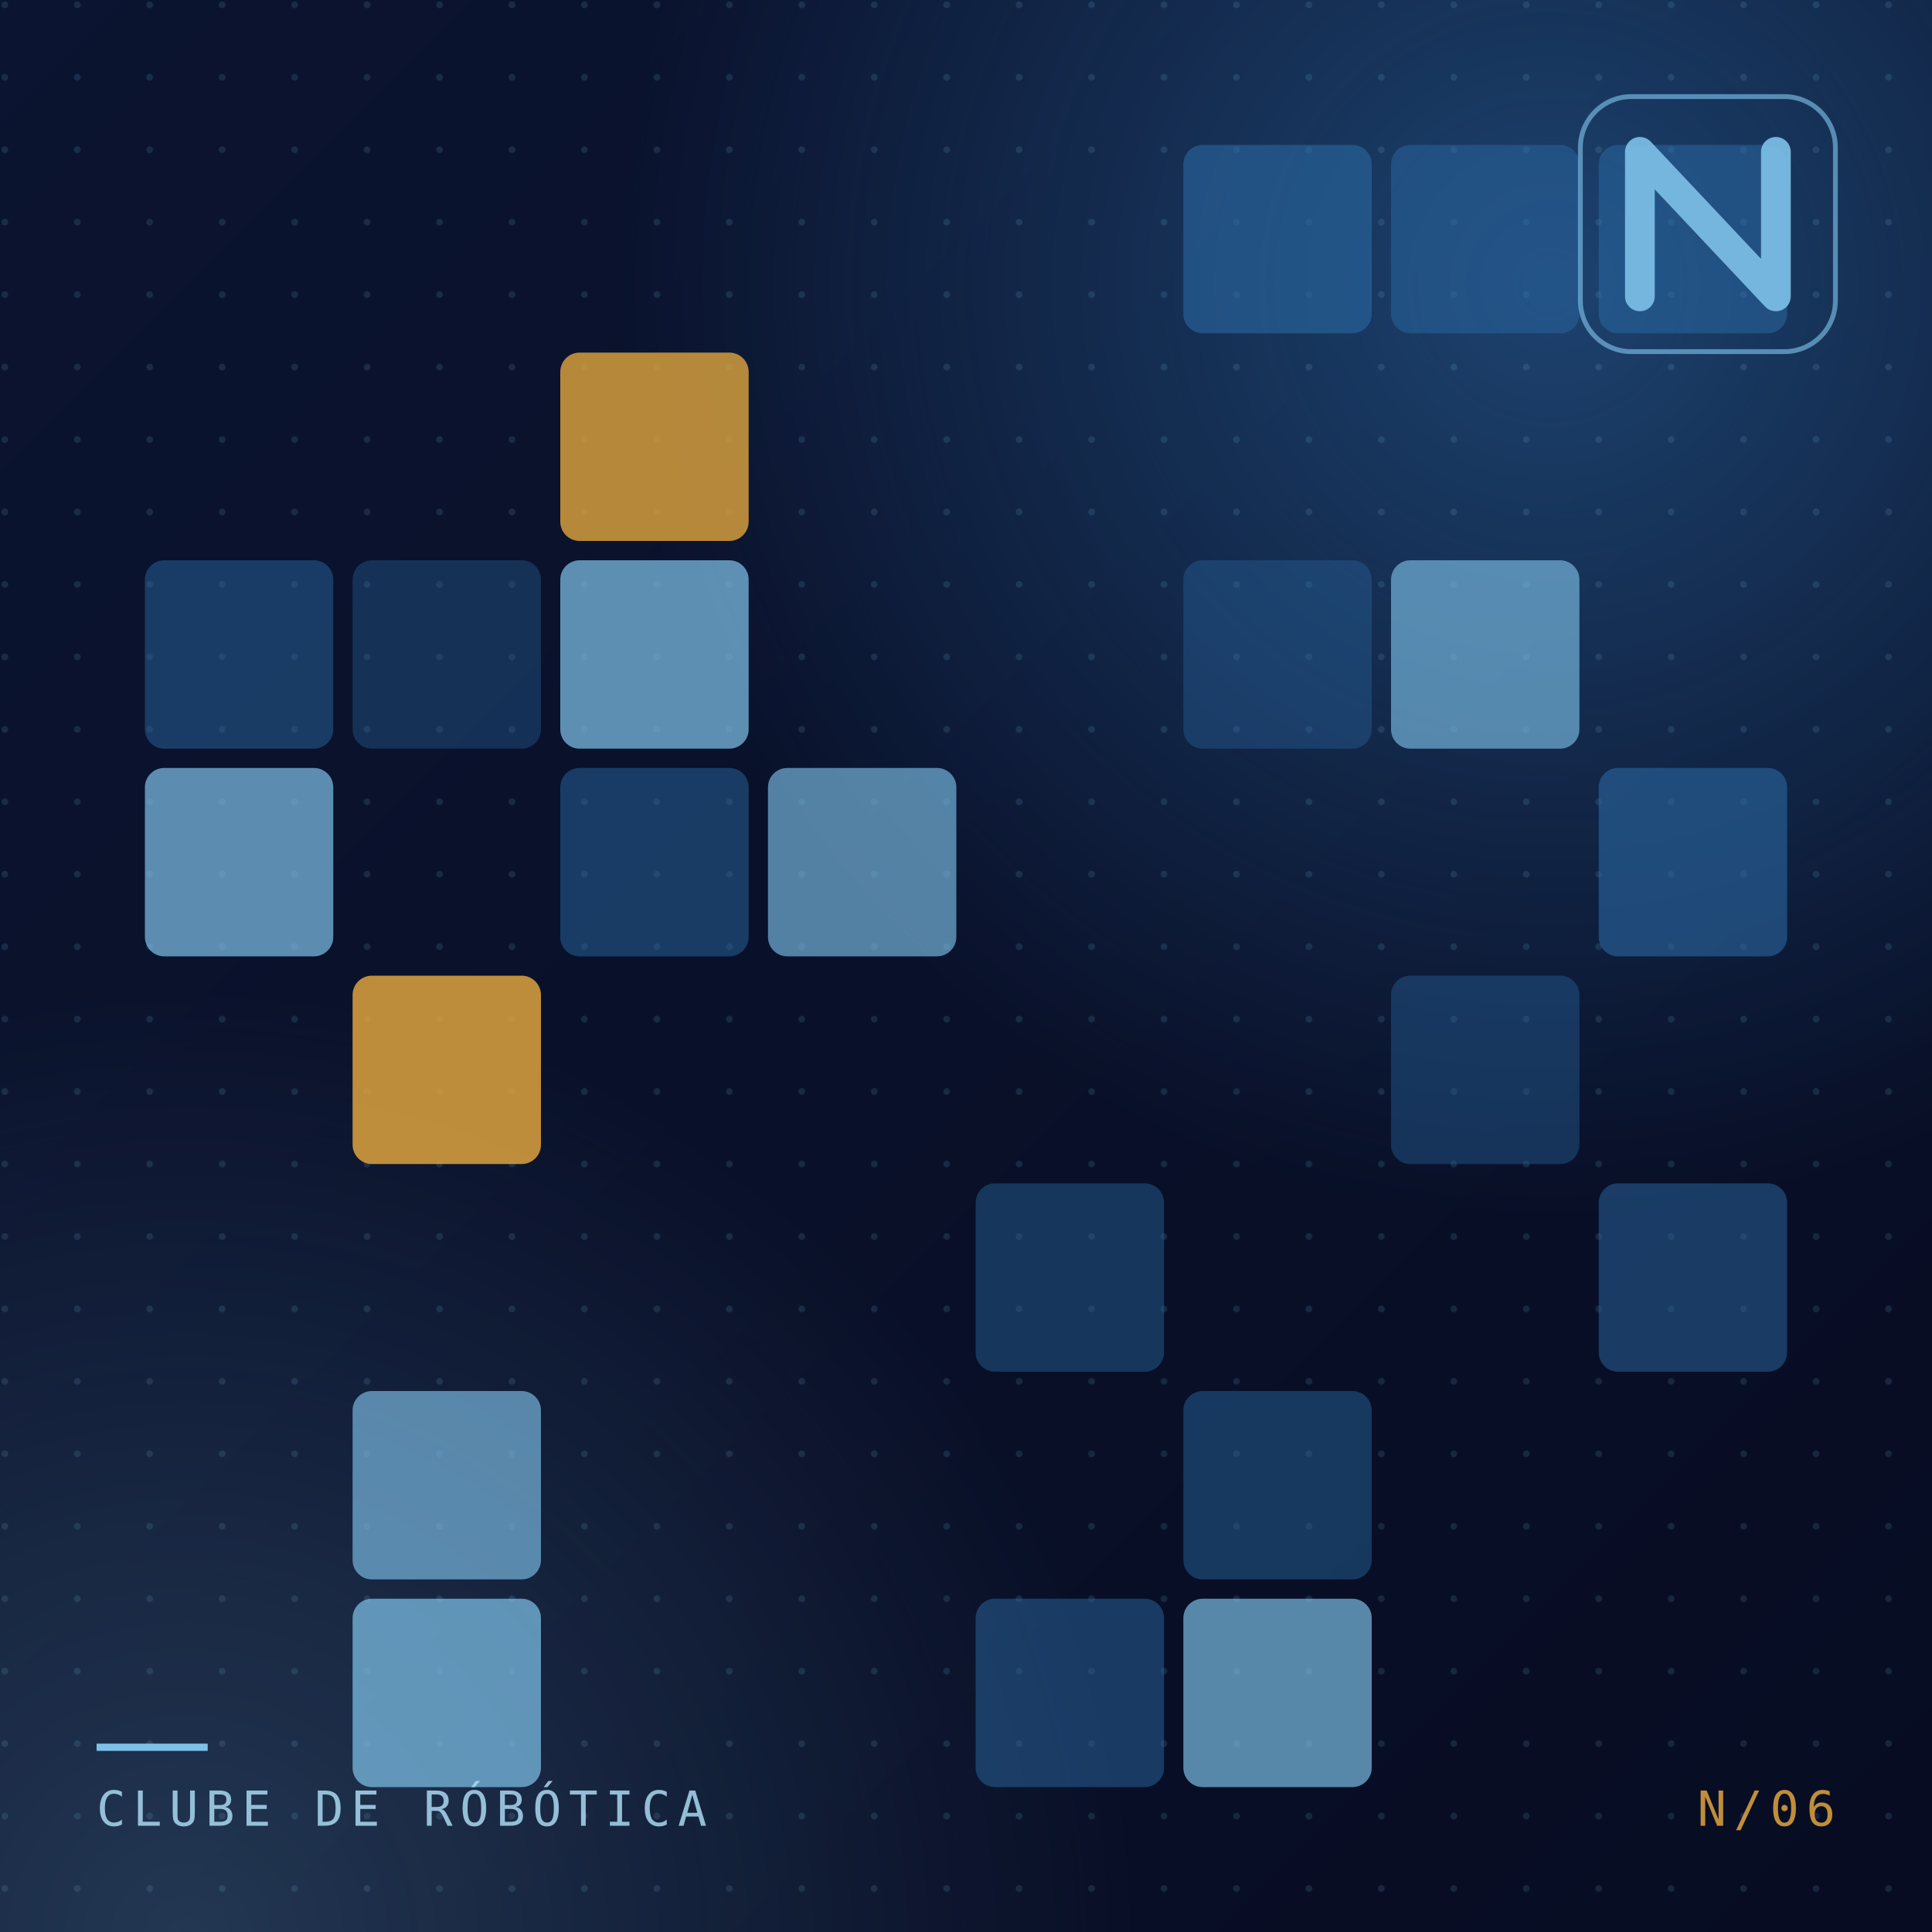
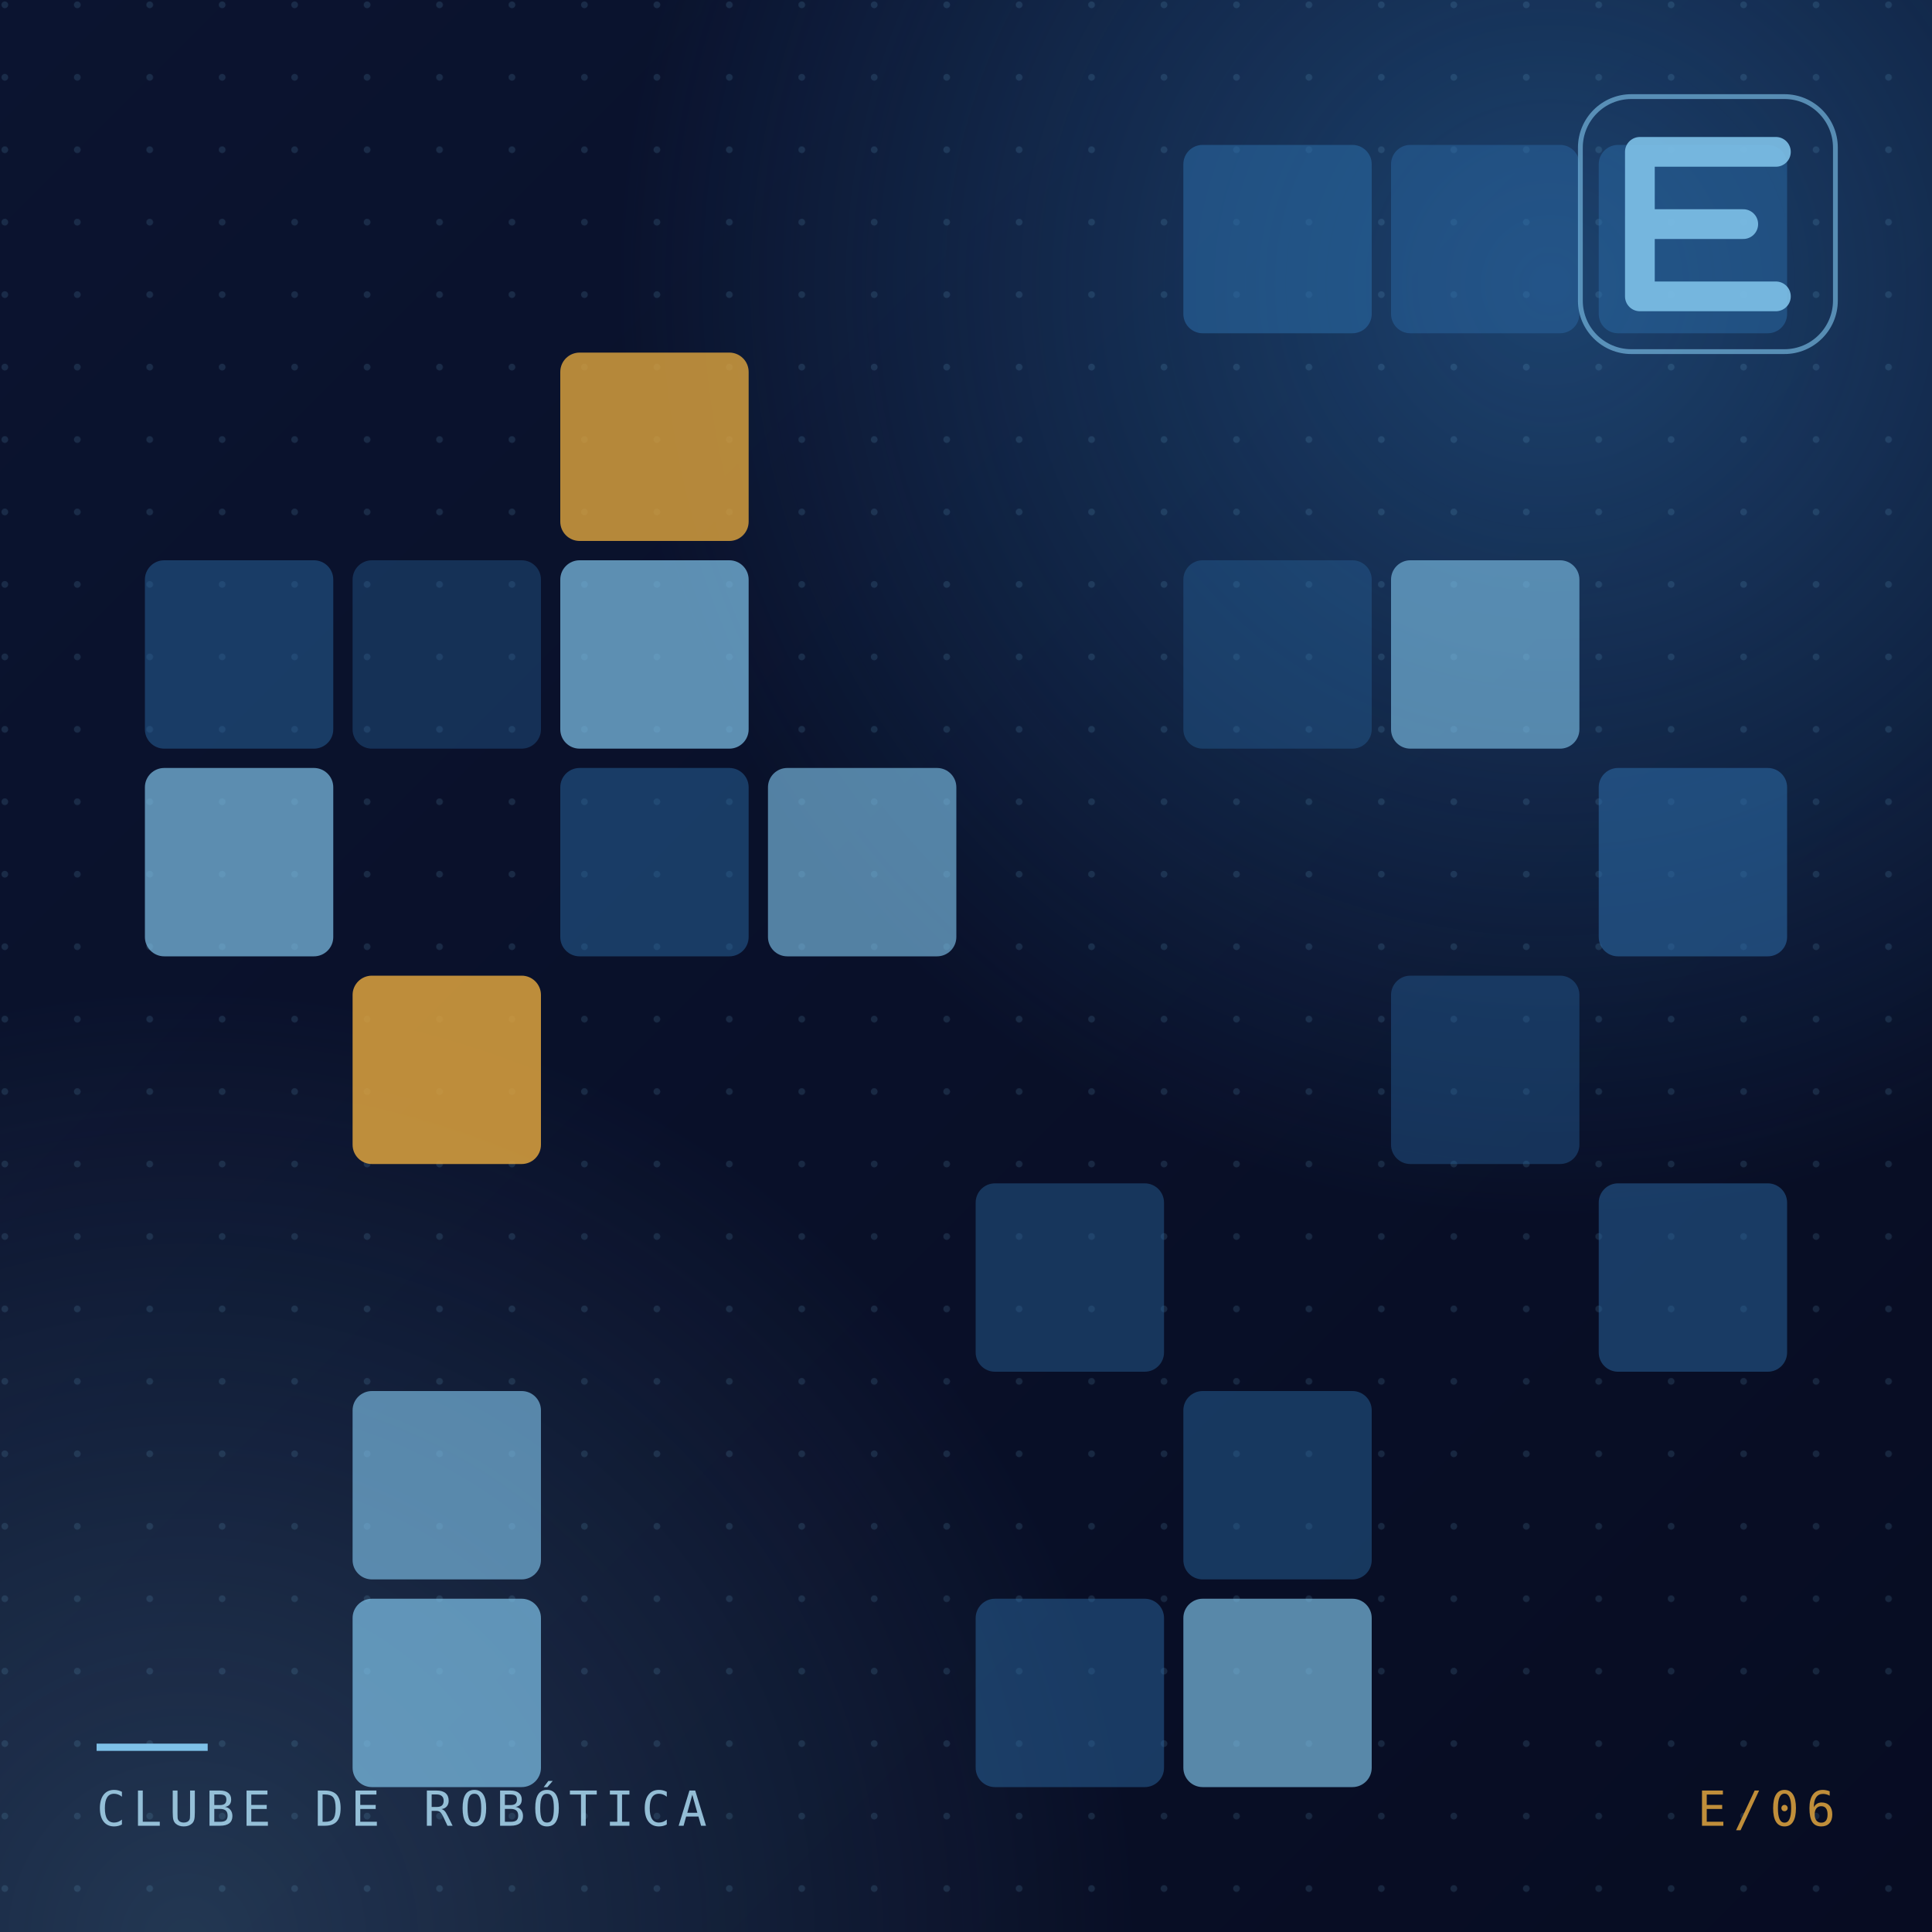
- <svg xmlns="http://www.w3.org/2000/svg" viewBox="0 0 800 800" width="800" height="800" role="img" aria-label="clube de róbótica">
+ <svg xmlns="http://www.w3.org/2000/svg" viewBox="0 0 800 800" width="800" height="800" role="img" aria-label="clube de robótica">
  <defs>
    <linearGradient id="bg5" x1="0" y1="0" x2="1" y2="1">
      <stop offset="0" stop-color="#0b1430" />
      <stop offset="1" stop-color="#070c22" />
    </linearGradient>
    <radialGradient id="glow5" cx="0.8" cy="0.15" r="0.8">
      <stop offset="0" stop-color="#2c6ba6" stop-opacity="0.55" />
      <stop offset="0.6" stop-color="#2c6ba6" stop-opacity="0" />
    </radialGradient>
    <radialGradient id="glow25" cx="0.1" cy="1" r="0.7">
      <stop offset="0" stop-color="#7ec1e8" stop-opacity="0.22" />
      <stop offset="0.7" stop-color="#7ec1e8" stop-opacity="0" />
    </radialGradient>
    <pattern id="dots5" width="30" height="30" patternUnits="userSpaceOnUse">
      <circle cx="2" cy="2" r="1.4" fill="#7ec1e8" fill-opacity="0.14" />
    </pattern>
  </defs>
  <rect width="800" height="800" fill="url(#bg5)" />
  <rect width="800" height="800" fill="url(#glow5)" />
  <rect width="800" height="800" fill="url(#glow25)" />
  <rect width="800" height="800" fill="url(#dots5)" />
  <rect x="490" y="60" width="78" height="78" rx="8" fill="#2c6ba6" fill-opacity="0.564" />
  <rect x="576" y="60" width="78" height="78" rx="8" fill="#2c6ba6" fill-opacity="0.464" />
  <rect x="662" y="60" width="78" height="78" rx="8" fill="#2c6ba6" fill-opacity="0.494" />
  <rect x="232" y="146" width="78" height="78" rx="8" fill="#e0a53e" fill-opacity="0.798" />
  <rect x="60" y="232" width="78" height="78" rx="8" fill="#2c6ba6" fill-opacity="0.471" />
  <rect x="146" y="232" width="78" height="78" rx="8" fill="#2c6ba6" fill-opacity="0.353" />
  <rect x="232" y="232" width="78" height="78" rx="8" fill="#7ec1e8" fill-opacity="0.717" />
  <rect x="490" y="232" width="78" height="78" rx="8" fill="#2c6ba6" fill-opacity="0.357" />
  <rect x="576" y="232" width="78" height="78" rx="8" fill="#7ec1e8" fill-opacity="0.626" />
  <rect x="60" y="318" width="78" height="78" rx="8" fill="#7ec1e8" fill-opacity="0.704" />
  <rect x="232" y="318" width="78" height="78" rx="8" fill="#2c6ba6" fill-opacity="0.475" />
  <rect x="318" y="318" width="78" height="78" rx="8" fill="#7ec1e8" fill-opacity="0.638" />
  <rect x="662" y="318" width="78" height="78" rx="8" fill="#2c6ba6" fill-opacity="0.567" />
  <rect x="146" y="404" width="78" height="78" rx="8" fill="#e0a53e" fill-opacity="0.838" />
  <rect x="576" y="404" width="78" height="78" rx="8" fill="#2c6ba6" fill-opacity="0.379" />
  <rect x="404" y="490" width="78" height="78" rx="8" fill="#2c6ba6" fill-opacity="0.419" />
  <rect x="662" y="490" width="78" height="78" rx="8" fill="#2c6ba6" fill-opacity="0.488" />
  <rect x="146" y="576" width="78" height="78" rx="8" fill="#7ec1e8" fill-opacity="0.65" />
  <rect x="490" y="576" width="78" height="78" rx="8" fill="#2c6ba6" fill-opacity="0.447" />
  <rect x="146" y="662" width="78" height="78" rx="8" fill="#7ec1e8" fill-opacity="0.715" />
  <rect x="404" y="662" width="78" height="78" rx="8" fill="#2c6ba6" fill-opacity="0.476" />
  <rect x="490" y="662" width="78" height="78" rx="8" fill="#7ec1e8" fill-opacity="0.677" />
  <g transform="translate(654.4,40)" opacity="0.9">
    <rect width="105.6" height="105.6" rx="21.12" fill="none" stroke="#7ec1e8" stroke-width="2" stroke-opacity="0.7" />
-     <path d="M 24.64 82.72 V 22.88 L 80.96 82.72 V 22.88" fill="none" stroke="#7ec1e8" stroke-width="12.32" stroke-linecap="round" stroke-linejoin="round" />
+     <path d="M 80.96 22.88 H 24.64 V 82.72 H 80.96 M 24.64 52.8 H 67.44" fill="none" stroke="#7ec1e8" stroke-width="12.32" stroke-linecap="round" stroke-linejoin="round" />
  </g>
  <g font-family="'Space Mono', Consolas, monospace" fill="#a9d8f0" opacity="0.85">
-     <text x="40" y="756" font-size="20" letter-spacing="3">CLUBE DE RÓBÓTICA</text>
-     <text x="760" y="756" font-size="20" letter-spacing="3" text-anchor="end" fill="#e0a53e">N/06</text>
+     <text x="40" y="756" font-size="20" letter-spacing="3">CLUBE DE ROBÓTICA</text>
+     <text x="760" y="756" font-size="20" letter-spacing="3" text-anchor="end" fill="#e0a53e">E/06</text>
  </g>
  <rect x="40" y="722" width="46" height="3" fill="#7ec1e8" />
</svg>
